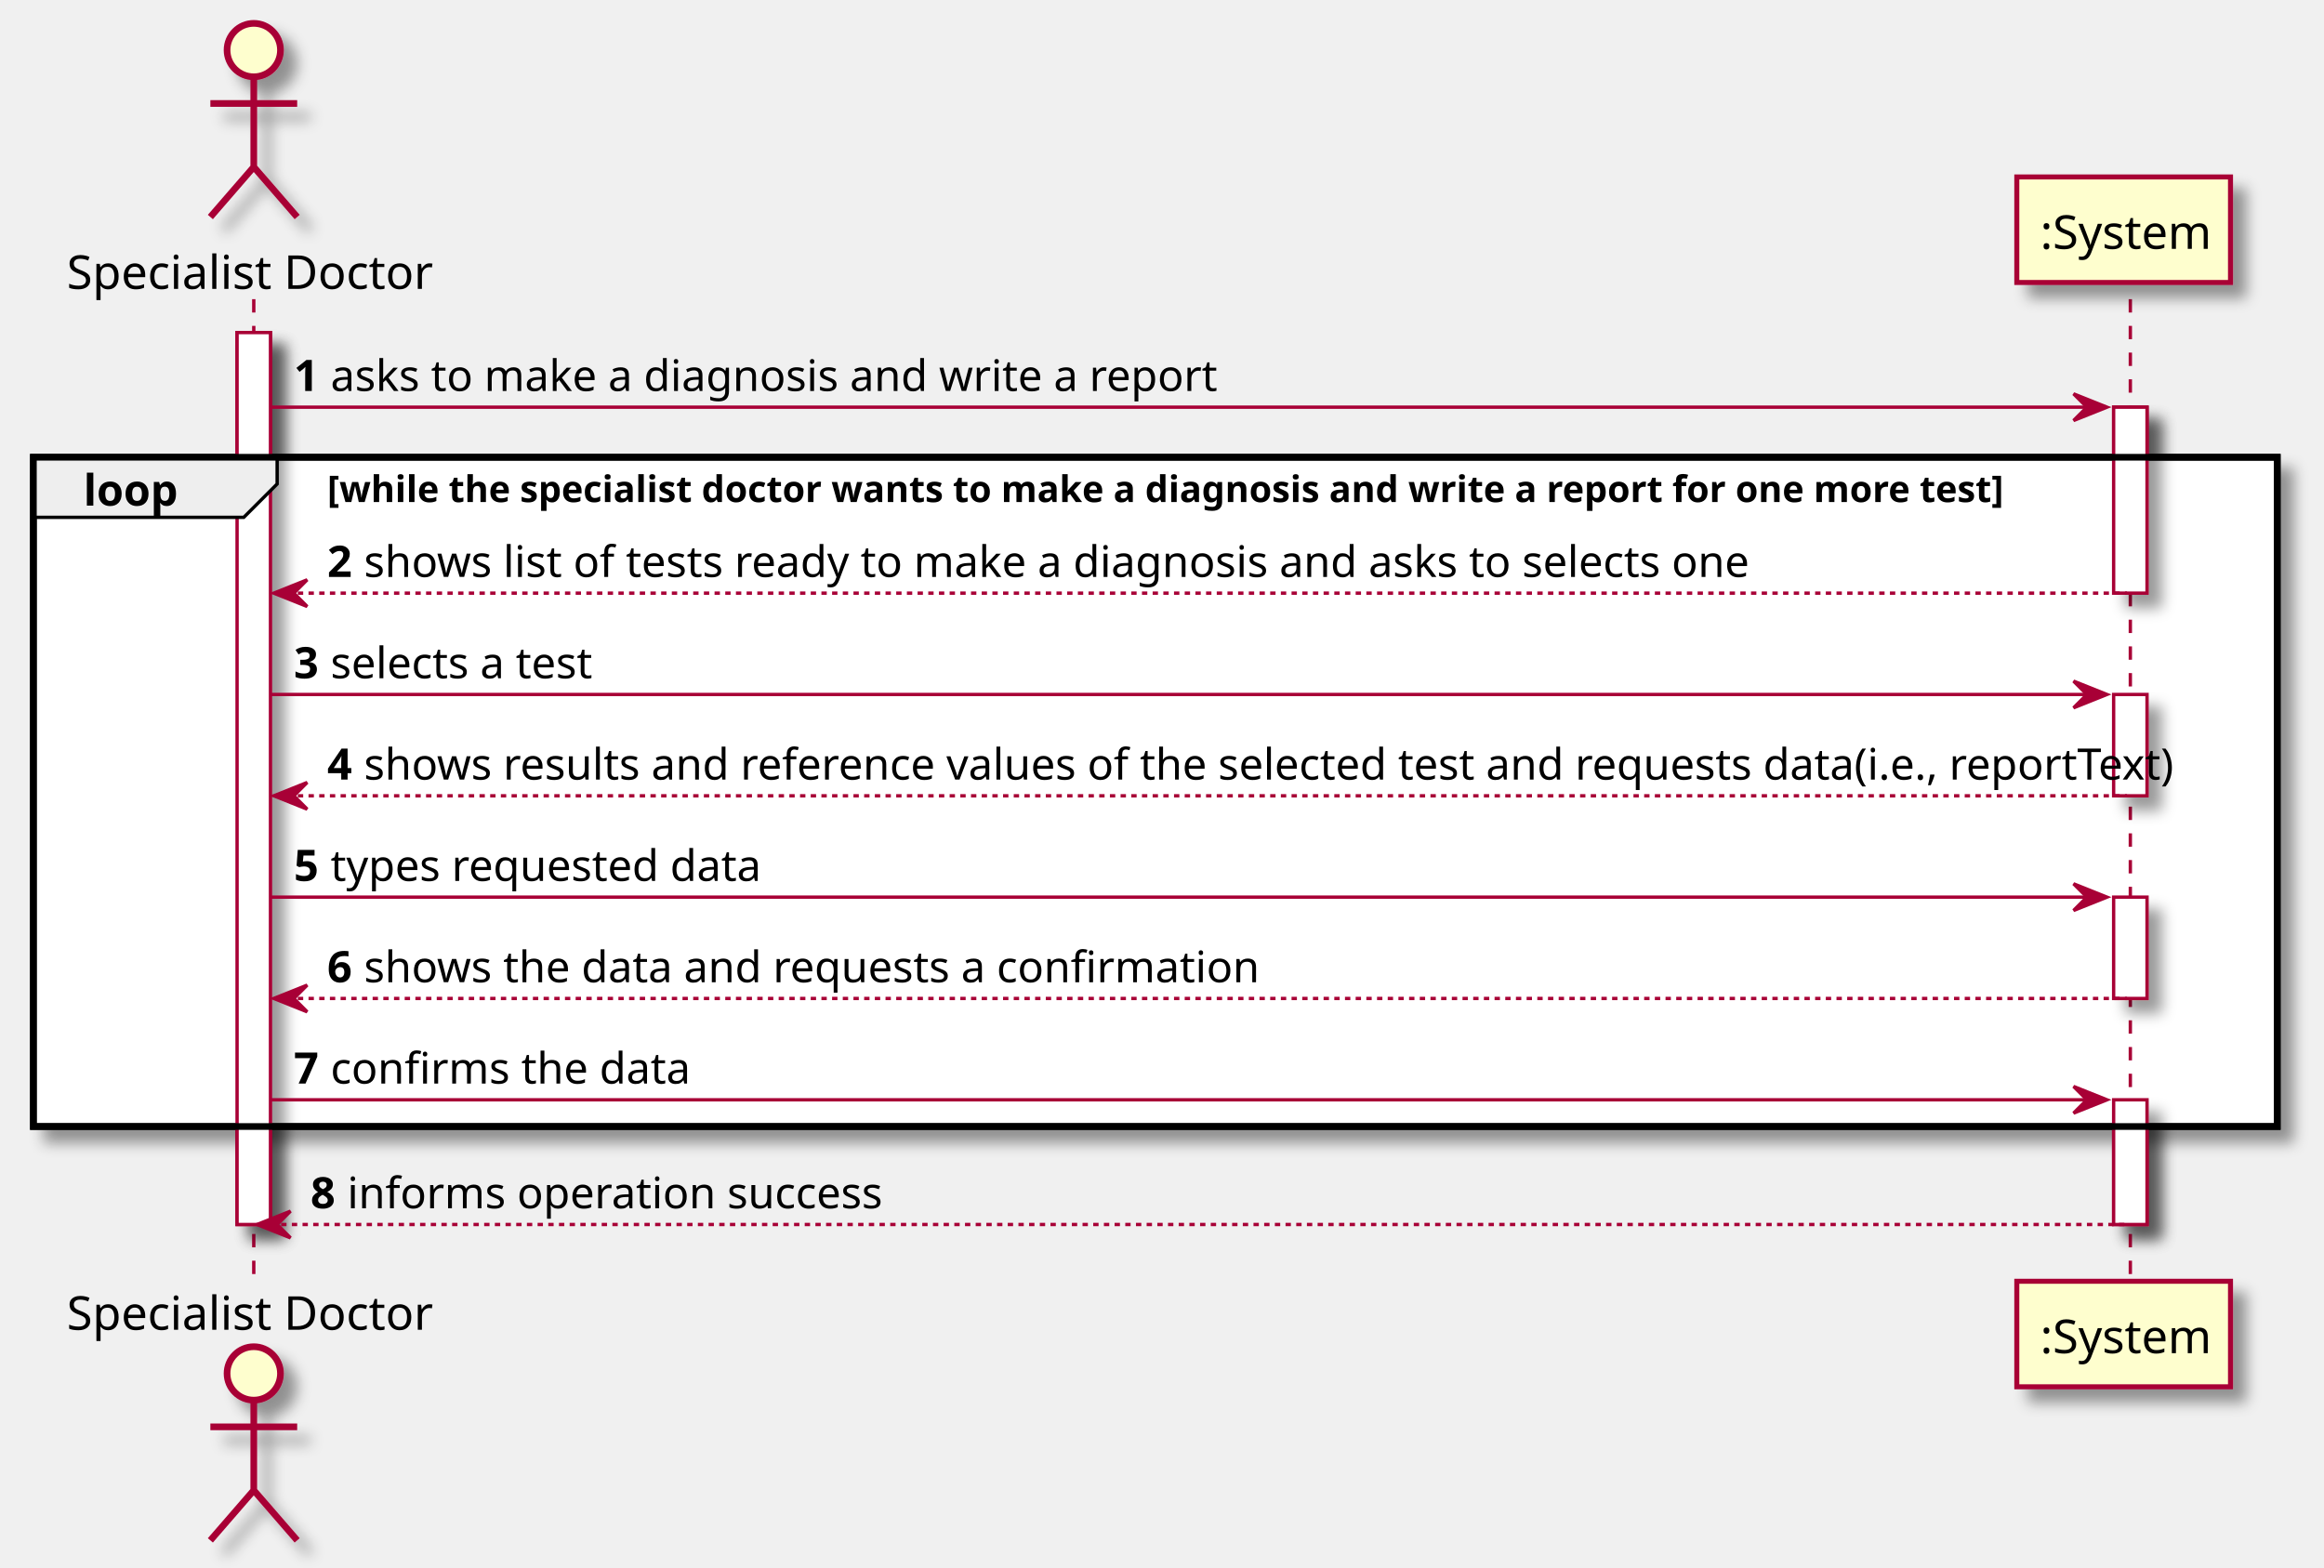
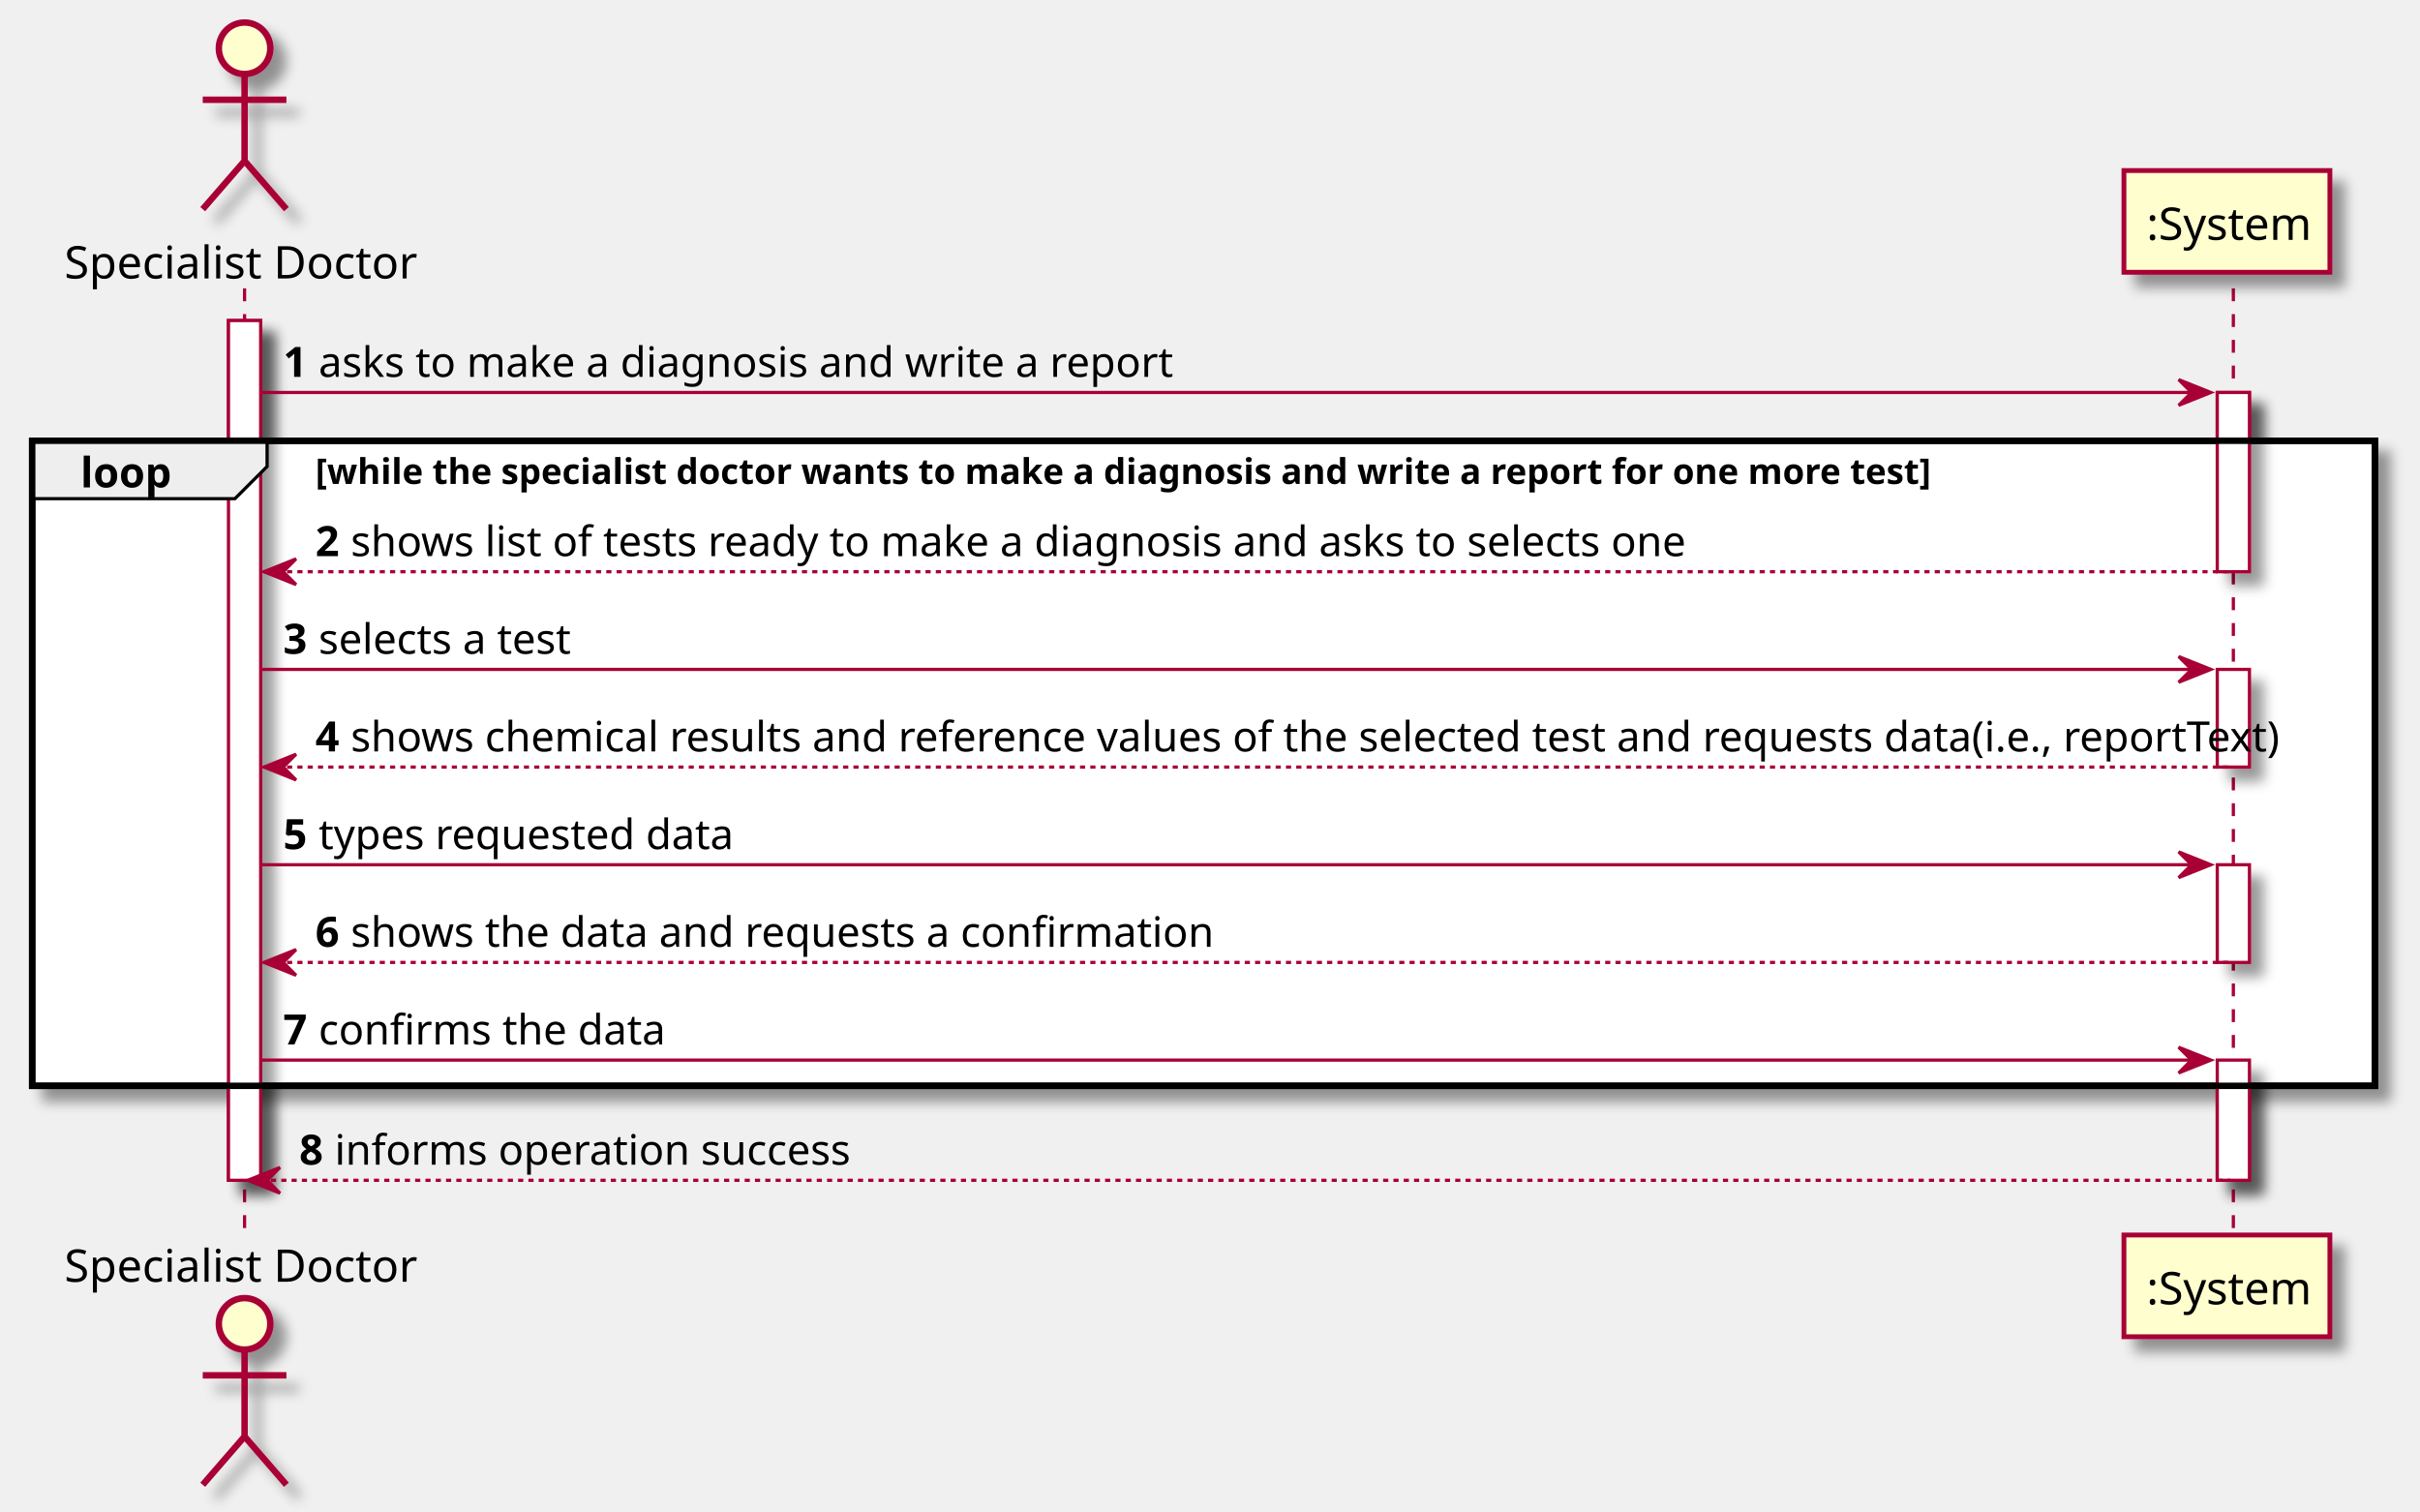
- <svg xmlns="http://www.w3.org/2000/svg" contentScriptType="application/ecmascript" contentStyleType="text/css" height="587.5px" preserveAspectRatio="none" style="width:870px;height:587px;" version="1.1" viewBox="0 0 870 587" width="870px" zoomAndPan="magnify">
+ <svg xmlns="http://www.w3.org/2000/svg" contentScriptType="application/ecmascript" contentStyleType="text/css" height="587.5px" preserveAspectRatio="none" style="width:940px;height:587px;" version="1.1" viewBox="0 0 940 587" width="940px" zoomAndPan="magnify">
  <defs>
-     <filter height="300%" id="fv9ydmax1xj9q" width="300%" x="-1" y="-1">
+     <filter height="300%" id="f1fc2x0mrw0uqy" width="300%" x="-1" y="-1">
      <feGaussianBlur result="blurOut" stdDeviation="2.5" />
      <feColorMatrix in="blurOut" result="blurOut2" type="matrix" values="0 0 0 0 0 0 0 0 0 0 0 0 0 0 0 0 0 0 .4 0" />
      <feOffset dx="5.0" dy="5.0" in="blurOut2" result="blurOut3" />
      <feBlend in="SourceGraphic" in2="blurOut3" mode="normal" />
    </filter>
  </defs>
  <g>
-     <rect fill="#FFFFFF" filter="url(#fv9ydmax1xj9q)" height="333.955" style="stroke:#A80036;stroke-width:1.25;" width="12.5" x="88.75" y="124.512" />
-     <rect fill="#FFFFFF" filter="url(#fv9ydmax1xj9q)" height="69.629" style="stroke:#A80036;stroke-width:1.25;" width="12.5" x="791.25" y="152.451" />
-     <rect fill="#FFFFFF" filter="url(#fv9ydmax1xj9q)" height="37.94" style="stroke:#A80036;stroke-width:1.25;" width="12.5" x="791.25" y="260.019" />
-     <rect fill="#FFFFFF" filter="url(#fv9ydmax1xj9q)" height="37.94" style="stroke:#A80036;stroke-width:1.25;" width="12.5" x="791.25" y="335.898" />
-     <rect fill="#FFFFFF" filter="url(#fv9ydmax1xj9q)" height="46.69" style="stroke:#A80036;stroke-width:1.25;" width="12.5" x="791.25" y="411.777" />
-     <rect fill="#FFFFFF" filter="url(#fv9ydmax1xj9q)" height="250.576" style="stroke:#000000;stroke-width:2.5;" width="840" x="12.5" y="171.201" />
+     <rect fill="#FFFFFF" filter="url(#f1fc2x0mrw0uqy)" height="333.955" style="stroke:#A80036;stroke-width:1.25;" width="12.5" x="88.75" y="124.512" />
+     <rect fill="#FFFFFF" filter="url(#f1fc2x0mrw0uqy)" height="69.629" style="stroke:#A80036;stroke-width:1.25;" width="12.5" x="861.25" y="152.451" />
+     <rect fill="#FFFFFF" filter="url(#f1fc2x0mrw0uqy)" height="37.94" style="stroke:#A80036;stroke-width:1.25;" width="12.5" x="861.25" y="260.019" />
+     <rect fill="#FFFFFF" filter="url(#f1fc2x0mrw0uqy)" height="37.94" style="stroke:#A80036;stroke-width:1.25;" width="12.5" x="861.25" y="335.898" />
+     <rect fill="#FFFFFF" filter="url(#f1fc2x0mrw0uqy)" height="46.69" style="stroke:#A80036;stroke-width:1.25;" width="12.5" x="861.25" y="411.777" />
+     <rect fill="#FFFFFF" filter="url(#f1fc2x0mrw0uqy)" height="250.576" style="stroke:#000000;stroke-width:2.5;" width="910" x="12.5" y="171.201" />
    <line style="stroke:#A80036;stroke-width:1.25;stroke-dasharray:5.0,5.0;" x1="95" x2="95" y1="112.012" y2="480.967" />
-     <line style="stroke:#A80036;stroke-width:1.25;stroke-dasharray:5.0,5.0;" x1="797.5" x2="797.5" y1="112.012" y2="480.967" />
+     <line style="stroke:#A80036;stroke-width:1.25;stroke-dasharray:5.0,5.0;" x1="867.5" x2="867.5" y1="112.012" y2="480.967" />
    <text fill="#000000" font-family="sans-serif" font-size="17.5" lengthAdjust="spacing" textLength="132.5" x="25" y="108.166">Specialist Doctor</text>
-     <ellipse cx="95" cy="18.75" fill="#FEFECE" filter="url(#fv9ydmax1xj9q)" rx="10" ry="10" style="stroke:#A80036;stroke-width:2.5;" />
-     <path d="M95,28.75 L95,62.5 M78.75,38.75 L111.25,38.75 M95,62.5 L78.75,81.25 M95,62.5 L111.25,81.25 " fill="none" filter="url(#fv9ydmax1xj9q)" style="stroke:#A80036;stroke-width:2.5;" />
+     <ellipse cx="95" cy="18.75" fill="#FEFECE" filter="url(#f1fc2x0mrw0uqy)" rx="10" ry="10" style="stroke:#A80036;stroke-width:2.5;" />
+     <path d="M95,28.75 L95,62.5 M78.75,38.75 L111.25,38.75 M95,62.5 L78.75,81.25 M95,62.5 L111.25,81.25 " fill="none" filter="url(#f1fc2x0mrw0uqy)" style="stroke:#A80036;stroke-width:2.5;" />
    <text fill="#000000" font-family="sans-serif" font-size="17.5" lengthAdjust="spacing" textLength="132.5" x="25" y="497.883">Specialist Doctor</text>
-     <ellipse cx="95" cy="514.229" fill="#FEFECE" filter="url(#fv9ydmax1xj9q)" rx="10" ry="10" style="stroke:#A80036;stroke-width:2.5;" />
-     <path d="M95,524.229 L95,557.979 M78.75,534.229 L111.25,534.229 M95,557.979 L78.75,576.729 M95,557.979 L111.25,576.729 " fill="none" filter="url(#fv9ydmax1xj9q)" style="stroke:#A80036;stroke-width:2.5;" />
-     <rect fill="#FEFECE" filter="url(#fv9ydmax1xj9q)" height="39.512" style="stroke:#A80036;stroke-width:1.875;" width="80" x="755" y="66.25" />
-     <text fill="#000000" font-family="sans-serif" font-size="17.5" lengthAdjust="spacing" textLength="62.5" x="763.75" y="93.166">:System</text>
-     <rect fill="#FEFECE" filter="url(#fv9ydmax1xj9q)" height="39.512" style="stroke:#A80036;stroke-width:1.875;" width="80" x="755" y="479.717" />
-     <text fill="#000000" font-family="sans-serif" font-size="17.5" lengthAdjust="spacing" textLength="62.5" x="763.75" y="506.633">:System</text>
-     <rect fill="#FFFFFF" filter="url(#fv9ydmax1xj9q)" height="333.955" style="stroke:#A80036;stroke-width:1.25;" width="12.5" x="88.75" y="124.512" />
-     <rect fill="#FFFFFF" filter="url(#fv9ydmax1xj9q)" height="69.629" style="stroke:#A80036;stroke-width:1.25;" width="12.5" x="791.25" y="152.451" />
-     <rect fill="#FFFFFF" filter="url(#fv9ydmax1xj9q)" height="37.94" style="stroke:#A80036;stroke-width:1.25;" width="12.5" x="791.25" y="260.019" />
-     <rect fill="#FFFFFF" filter="url(#fv9ydmax1xj9q)" height="37.94" style="stroke:#A80036;stroke-width:1.25;" width="12.5" x="791.25" y="335.898" />
-     <rect fill="#FFFFFF" filter="url(#fv9ydmax1xj9q)" height="46.69" style="stroke:#A80036;stroke-width:1.25;" width="12.5" x="791.25" y="411.777" />
-     <polygon fill="#A80036" points="776.25,147.451,788.75,152.451,776.25,157.451,781.25,152.451" style="stroke:#A80036;stroke-width:1.25;" />
-     <line style="stroke:#A80036;stroke-width:1.25;" x1="101.25" x2="783.75" y1="152.451" y2="152.451" />
+     <ellipse cx="95" cy="514.229" fill="#FEFECE" filter="url(#f1fc2x0mrw0uqy)" rx="10" ry="10" style="stroke:#A80036;stroke-width:2.5;" />
+     <path d="M95,524.229 L95,557.979 M78.75,534.229 L111.25,534.229 M95,557.979 L78.75,576.729 M95,557.979 L111.25,576.729 " fill="none" filter="url(#f1fc2x0mrw0uqy)" style="stroke:#A80036;stroke-width:2.5;" />
+     <rect fill="#FEFECE" filter="url(#f1fc2x0mrw0uqy)" height="39.512" style="stroke:#A80036;stroke-width:1.875;" width="80" x="825" y="66.25" />
+     <text fill="#000000" font-family="sans-serif" font-size="17.5" lengthAdjust="spacing" textLength="62.5" x="833.75" y="93.166">:System</text>
+     <rect fill="#FEFECE" filter="url(#f1fc2x0mrw0uqy)" height="39.512" style="stroke:#A80036;stroke-width:1.875;" width="80" x="825" y="479.717" />
+     <text fill="#000000" font-family="sans-serif" font-size="17.5" lengthAdjust="spacing" textLength="62.5" x="833.75" y="506.633">:System</text>
+     <rect fill="#FFFFFF" filter="url(#f1fc2x0mrw0uqy)" height="333.955" style="stroke:#A80036;stroke-width:1.25;" width="12.5" x="88.75" y="124.512" />
+     <rect fill="#FFFFFF" filter="url(#f1fc2x0mrw0uqy)" height="69.629" style="stroke:#A80036;stroke-width:1.25;" width="12.5" x="861.25" y="152.451" />
+     <rect fill="#FFFFFF" filter="url(#f1fc2x0mrw0uqy)" height="37.94" style="stroke:#A80036;stroke-width:1.25;" width="12.5" x="861.25" y="260.019" />
+     <rect fill="#FFFFFF" filter="url(#f1fc2x0mrw0uqy)" height="37.94" style="stroke:#A80036;stroke-width:1.25;" width="12.5" x="861.25" y="335.898" />
+     <rect fill="#FFFFFF" filter="url(#f1fc2x0mrw0uqy)" height="46.69" style="stroke:#A80036;stroke-width:1.25;" width="12.5" x="861.25" y="411.777" />
+     <polygon fill="#A80036" points="846.25,147.451,858.75,152.451,846.25,157.451,851.25,152.451" style="stroke:#A80036;stroke-width:1.25;" />
+     <line style="stroke:#A80036;stroke-width:1.25;" x1="101.25" x2="853.75" y1="152.451" y2="152.451" />
    <text fill="#000000" font-family="sans-serif" font-size="16.25" font-weight="bold" lengthAdjust="spacing" textLength="8.75" x="110" y="146.381">1</text>
    <text fill="#000000" font-family="sans-serif" font-size="16.25" lengthAdjust="spacing" textLength="316.25" x="123.75" y="146.381">asks to make a diagnosis and write a report</text>
    <path d="M12.5,171.201 L103.75,171.201 L103.75,181.201 L91.25,193.701 L12.5,193.701 L12.5,171.201 " fill="#EEEEEE" style="stroke:#000000;stroke-width:1.25;" />
-     <rect fill="none" height="250.576" style="stroke:#000000;stroke-width:2.5;" width="840" x="12.5" y="171.201" />
+     <rect fill="none" height="250.576" style="stroke:#000000;stroke-width:2.5;" width="910" x="12.5" y="171.201" />
    <text fill="#000000" font-family="sans-serif" font-size="16.25" font-weight="bold" lengthAdjust="spacing" textLength="35" x="31.25" y="189.32">loop</text>
    <text fill="#000000" font-family="sans-serif" font-size="13.75" font-weight="bold" lengthAdjust="spacing" textLength="635" x="122.5" y="187.975">[while the specialist doctor wants to make a diagnosis and write a report for one more test]</text>
    <polygon fill="#A80036" points="115,217.08,102.5,222.08,115,227.08,110,222.08" style="stroke:#A80036;stroke-width:1.25;" />
-     <line style="stroke:#A80036;stroke-width:1.25;stroke-dasharray:2.0,2.0;" x1="107.5" x2="796.25" y1="222.08" y2="222.08" />
+     <line style="stroke:#A80036;stroke-width:1.25;stroke-dasharray:2.0,2.0;" x1="107.5" x2="866.25" y1="222.08" y2="222.08" />
    <text fill="#000000" font-family="sans-serif" font-size="16.25" font-weight="bold" lengthAdjust="spacing" textLength="8.75" x="122.5" y="216.01">2</text>
    <text fill="#000000" font-family="sans-serif" font-size="16.25" lengthAdjust="spacing" textLength="506.25" x="136.25" y="216.01">shows list of tests ready to make a diagnosis and asks to selects one</text>
-     <polygon fill="#A80036" points="776.25,255.019,788.75,260.019,776.25,265.019,781.25,260.019" style="stroke:#A80036;stroke-width:1.25;" />
-     <line style="stroke:#A80036;stroke-width:1.25;" x1="101.25" x2="783.75" y1="260.019" y2="260.019" />
+     <polygon fill="#A80036" points="846.25,255.019,858.75,260.019,846.25,265.019,851.25,260.019" style="stroke:#A80036;stroke-width:1.25;" />
+     <line style="stroke:#A80036;stroke-width:1.25;" x1="101.25" x2="853.75" y1="260.019" y2="260.019" />
    <text fill="#000000" font-family="sans-serif" font-size="16.25" font-weight="bold" lengthAdjust="spacing" textLength="8.75" x="110" y="253.949">3</text>
    <text fill="#000000" font-family="sans-serif" font-size="16.25" lengthAdjust="spacing" textLength="98.75" x="123.75" y="253.949">selects a test</text>
    <polygon fill="#A80036" points="115,292.959,102.5,297.959,115,302.959,110,297.959" style="stroke:#A80036;stroke-width:1.25;" />
-     <line style="stroke:#A80036;stroke-width:1.25;stroke-dasharray:2.0,2.0;" x1="107.5" x2="796.25" y1="297.959" y2="297.959" />
+     <line style="stroke:#A80036;stroke-width:1.25;stroke-dasharray:2.0,2.0;" x1="107.5" x2="866.25" y1="297.959" y2="297.959" />
    <text fill="#000000" font-family="sans-serif" font-size="16.25" font-weight="bold" lengthAdjust="spacing" textLength="8.75" x="122.5" y="291.888">4</text>
-     <text fill="#000000" font-family="sans-serif" font-size="16.25" lengthAdjust="spacing" textLength="646.25" x="136.25" y="291.888">shows results and reference values of the selected test and requests data(i.e., reportText)</text>
-     <polygon fill="#A80036" points="776.25,330.898,788.75,335.898,776.25,340.898,781.25,335.898" style="stroke:#A80036;stroke-width:1.25;" />
-     <line style="stroke:#A80036;stroke-width:1.25;" x1="101.25" x2="783.75" y1="335.898" y2="335.898" />
+     <text fill="#000000" font-family="sans-serif" font-size="16.25" lengthAdjust="spacing" textLength="716.25" x="136.25" y="291.888">shows chemical results and reference values of the selected test and requests data(i.e., reportText)</text>
+     <polygon fill="#A80036" points="846.25,330.898,858.75,335.898,846.25,340.898,851.25,335.898" style="stroke:#A80036;stroke-width:1.25;" />
+     <line style="stroke:#A80036;stroke-width:1.25;" x1="101.25" x2="853.75" y1="335.898" y2="335.898" />
    <text fill="#000000" font-family="sans-serif" font-size="16.25" font-weight="bold" lengthAdjust="spacing" textLength="8.75" x="110" y="329.828">5</text>
    <text fill="#000000" font-family="sans-serif" font-size="16.25" lengthAdjust="spacing" textLength="152.5" x="123.75" y="329.828">types requested data</text>
    <polygon fill="#A80036" points="115,368.838,102.5,373.838,115,378.838,110,373.838" style="stroke:#A80036;stroke-width:1.25;" />
-     <line style="stroke:#A80036;stroke-width:1.25;stroke-dasharray:2.0,2.0;" x1="107.5" x2="796.25" y1="373.838" y2="373.838" />
+     <line style="stroke:#A80036;stroke-width:1.25;stroke-dasharray:2.0,2.0;" x1="107.5" x2="866.25" y1="373.838" y2="373.838" />
    <text fill="#000000" font-family="sans-serif" font-size="16.25" font-weight="bold" lengthAdjust="spacing" textLength="8.75" x="122.5" y="367.767">6</text>
    <text fill="#000000" font-family="sans-serif" font-size="16.25" lengthAdjust="spacing" textLength="315" x="136.25" y="367.767">shows the data and requests a confirmation</text>
-     <polygon fill="#A80036" points="776.25,406.777,788.75,411.777,776.25,416.777,781.25,411.777" style="stroke:#A80036;stroke-width:1.25;" />
-     <line style="stroke:#A80036;stroke-width:1.25;" x1="101.25" x2="783.75" y1="411.777" y2="411.777" />
+     <polygon fill="#A80036" points="846.25,406.777,858.75,411.777,846.25,416.777,851.25,411.777" style="stroke:#A80036;stroke-width:1.25;" />
+     <line style="stroke:#A80036;stroke-width:1.25;" x1="101.25" x2="853.75" y1="411.777" y2="411.777" />
    <text fill="#000000" font-family="sans-serif" font-size="16.25" font-weight="bold" lengthAdjust="spacing" textLength="8.75" x="110" y="405.707">7</text>
    <text fill="#000000" font-family="sans-serif" font-size="16.25" lengthAdjust="spacing" textLength="125" x="123.75" y="405.707">confirms the data</text>
    <polygon fill="#A80036" points="108.75,453.467,96.25,458.467,108.75,463.467,103.75,458.467" style="stroke:#A80036;stroke-width:1.25;" />
-     <line style="stroke:#A80036;stroke-width:1.25;stroke-dasharray:2.0,2.0;" x1="101.25" x2="796.25" y1="458.467" y2="458.467" />
+     <line style="stroke:#A80036;stroke-width:1.25;stroke-dasharray:2.0,2.0;" x1="101.25" x2="866.25" y1="458.467" y2="458.467" />
    <text fill="#000000" font-family="sans-serif" font-size="16.25" font-weight="bold" lengthAdjust="spacing" textLength="8.75" x="116.25" y="452.396">8</text>
    <text fill="#000000" font-family="sans-serif" font-size="16.25" lengthAdjust="spacing" textLength="190" x="130" y="452.396">informs operation success</text>
  </g>
</svg>
